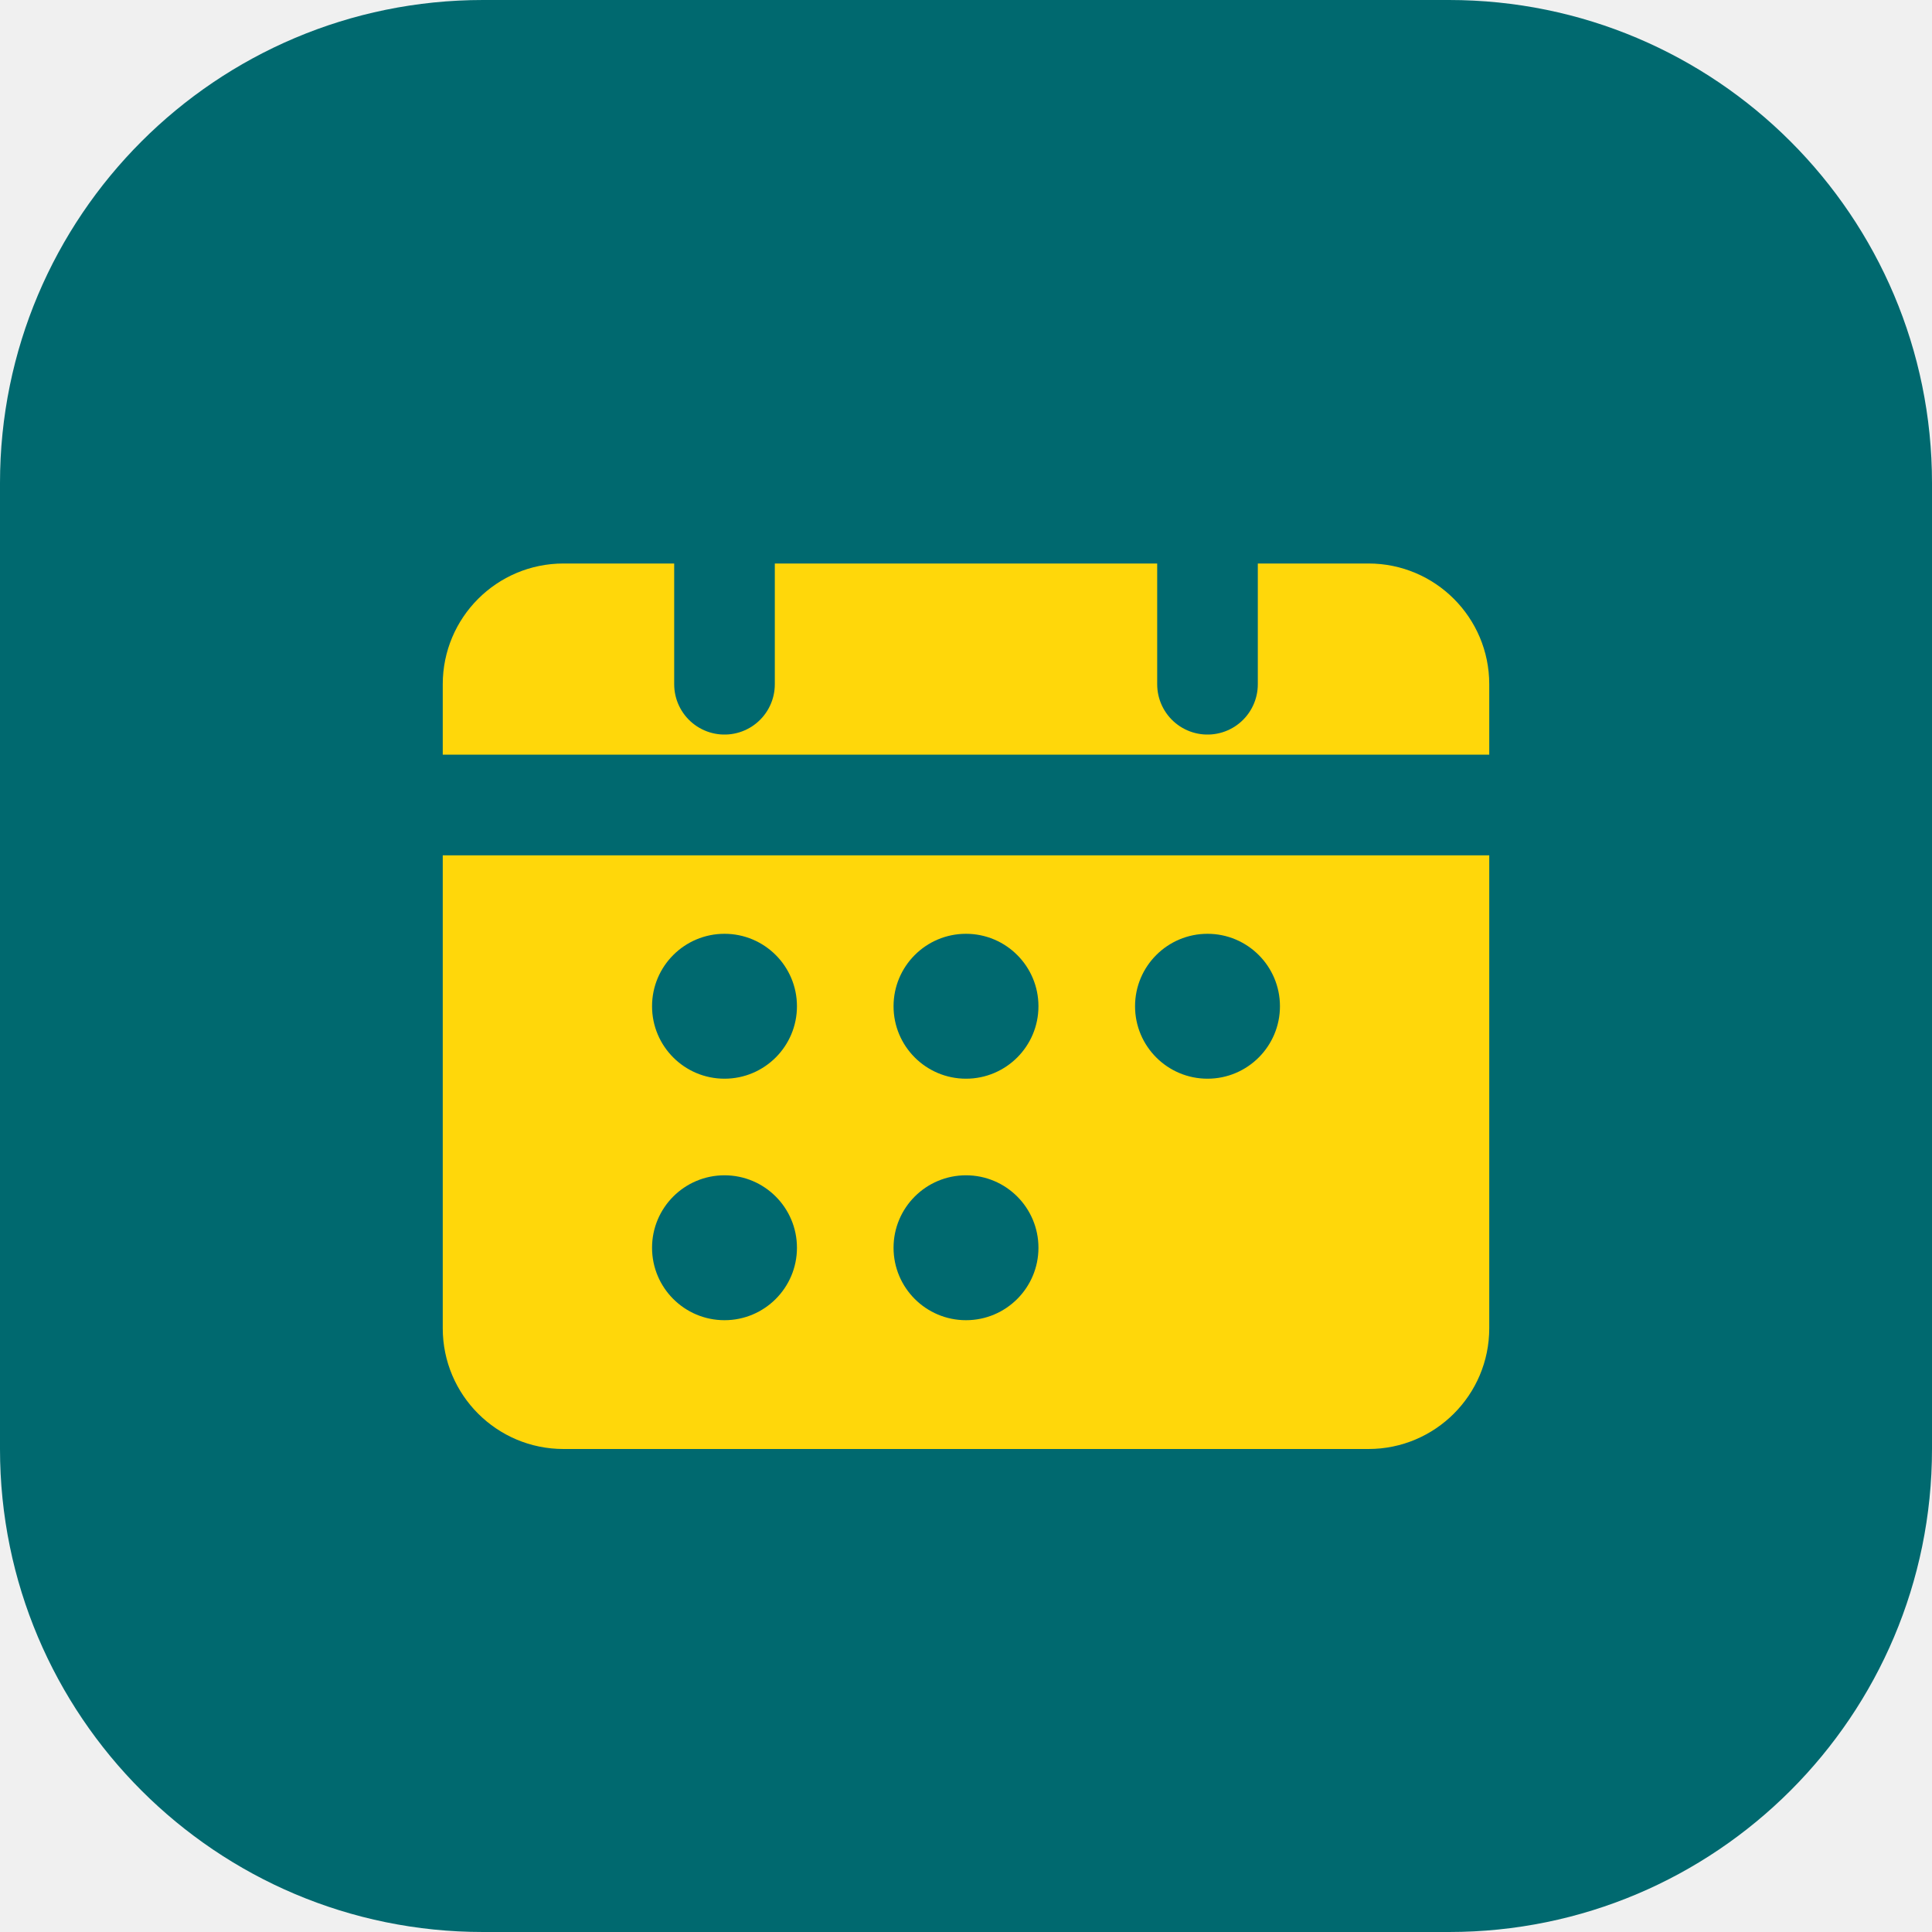
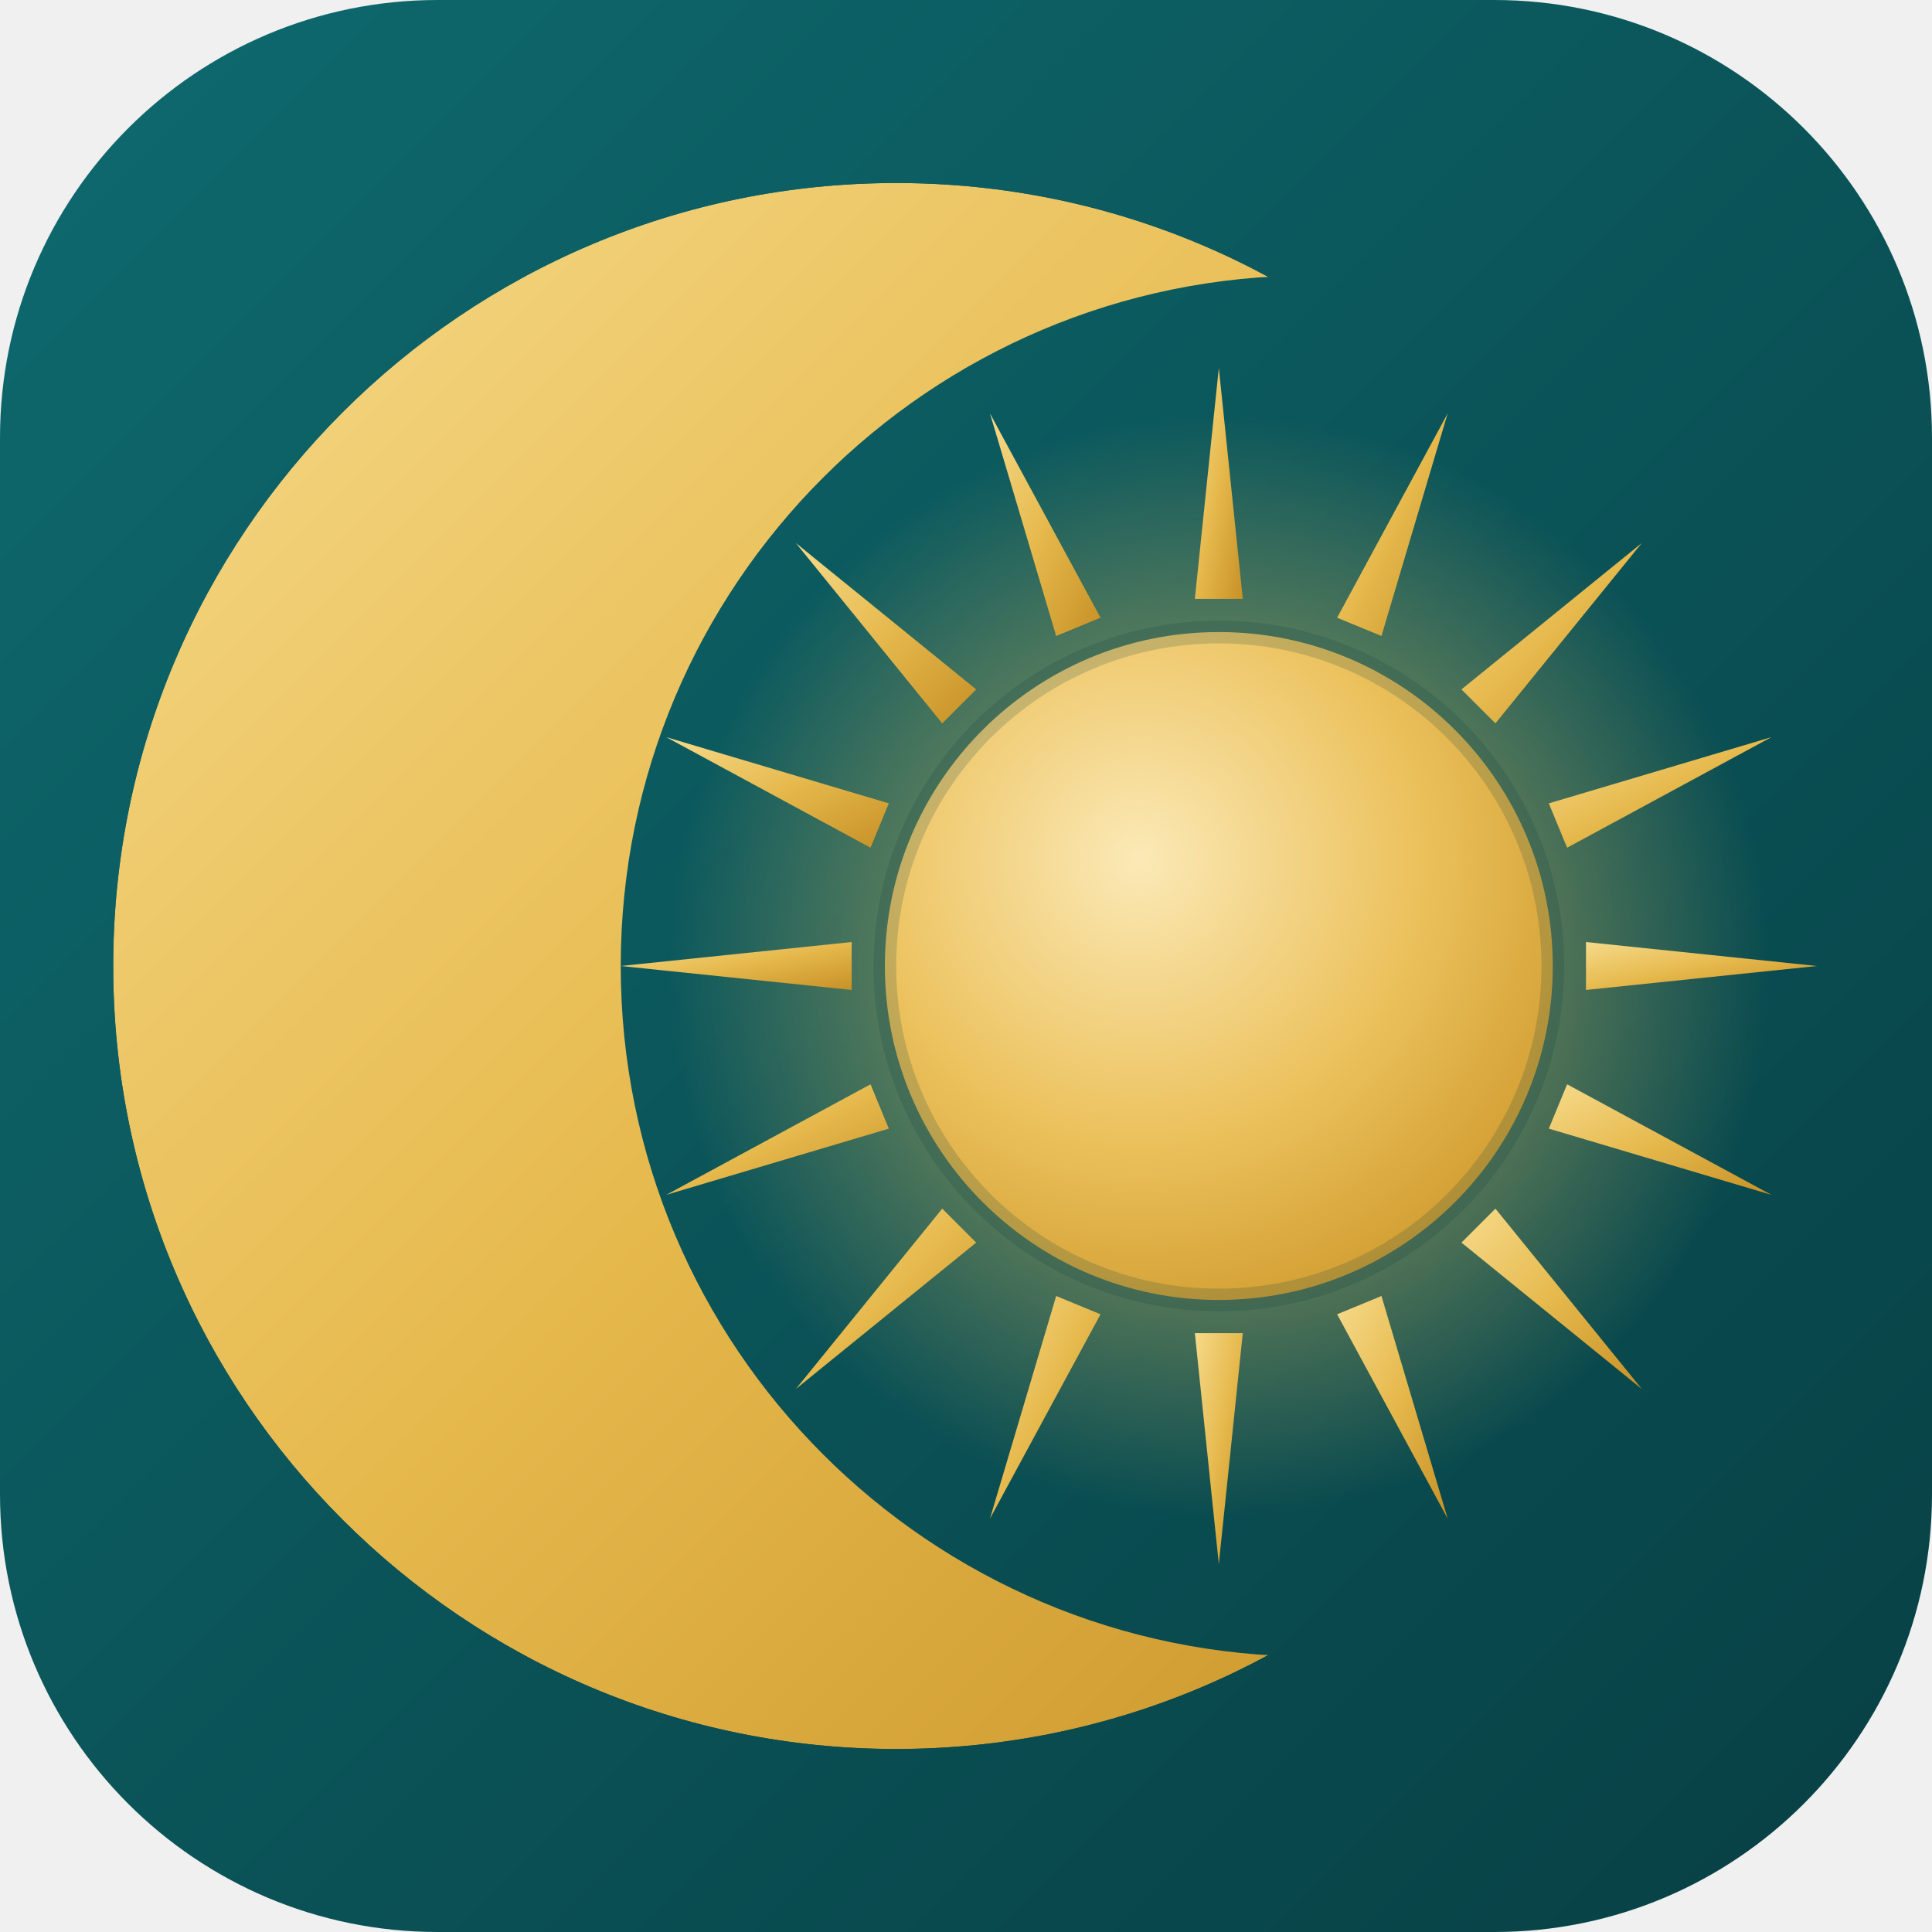
- <svg xmlns="http://www.w3.org/2000/svg" width="48" height="48" fill="none" viewBox="0 0 48 48">
-   <rect width="48" height="48" rx="12" fill="#00696f" />
-   <rect x="11" y="14" width="26" height="22" rx="3" fill="#ffd70a" />
-   <path stroke="#00696f" stroke-width="2.5" stroke-linecap="round" d="M11 20h26" />
-   <path stroke="#00696f" stroke-width="2.5" stroke-linecap="round" d="M18 11v6M30 11v6" />
-   <circle cx="18" cy="25" r="1.8" fill="#00696f" />
-   <circle cx="24" cy="25" r="1.8" fill="#00696f" />
-   <circle cx="30" cy="25" r="1.8" fill="#00696f" />
-   <circle cx="18" cy="31" r="1.8" fill="#00696f" />
-   <circle cx="24" cy="31" r="1.8" fill="#00696f" />
+ <svg xmlns="http://www.w3.org/2000/svg" viewBox="0 0 512 512">
+   <defs>
+     <linearGradient id="g" x1="0" y1="0" x2="1" y2="1">
+       <stop offset="0" stop-color="#f6da8a" />
+       <stop offset=".5" stop-color="#e6b94d" />
+       <stop offset="1" stop-color="#c79126" />
+     </linearGradient>
+     <radialGradient id="sun" cx="38%" cy="34%" r="75%">
+       <stop offset="0" stop-color="#fbe9b6" />
+       <stop offset=".55" stop-color="#ecc25e" />
+       <stop offset="1" stop-color="#cf9a2c" />
+     </radialGradient>
+     <radialGradient id="halo" cx="50%" cy="50%" r="50%">
+       <stop offset="0" stop-color="#ffe6a0" stop-opacity=".9" />
+       <stop offset="55%" stop-color="#f4c95e" stop-opacity=".35" />
+       <stop offset="100%" stop-color="#f4c95e" stop-opacity="0" />
+     </radialGradient>
+     <mask id="cres">
+       <rect width="100" height="100" fill="black" />
+       <circle cx="46.3" cy="50" r="41.5" fill="white" />
+       <circle cx="68.3" cy="50" r="36.6" fill="black" />
+     </mask>
+     <linearGradient id="bg" x1="0" y1="0" x2="1" y2="1">
+       <stop offset="0" stop-color="#0e6a6f" />
+       <stop offset="1" stop-color="#073f43" />
+     </linearGradient>
+   </defs>
+   <style>
+   .rays{transform-box:view-box;transform-origin:63.4px 50px;animation:vp-spin 26s linear infinite;}
+   .sun{transform-box:view-box;transform-origin:63.4px 50px;animation:vp-pulse 3.4s ease-in-out infinite;}
+   .halo{transform-box:view-box;transform-origin:63.4px 50px;animation:vp-glow 3.4s ease-in-out infinite;}
+   .crescent{animation:vp-cres 6s ease-in-out infinite;}
+   @keyframes vp-spin{to{transform:rotate(360deg);}}
+   @keyframes vp-pulse{0%,100%{transform:scale(1);}50%{transform:scale(1.05);}}
+   @keyframes vp-glow{0%,100%{opacity:.4;}50%{opacity:.85;}}
+   @keyframes vp-cres{0%,100%{opacity:.92;}50%{opacity:1;}}
+   @media (prefers-reduced-motion:reduce){.rays,.sun,.halo,.crescent{animation:none!important;}}
+ </style>
+   <rect width="512" height="512" rx="116" fill="url(#bg)" />
+   <svg x="6" y="6" width="500" height="500" viewBox="0 0 100 100">
+     <path class="crescent" d="M46.3 8.5 A41.5 41.5 0 1 0 46.3 91.5 A41.5 41.5 0 1 0 46.3 8.5 Z" mask="url(#cres)" fill="url(#g)" />
+     <circle class="halo" cx="63.4" cy="50" r="29.3" fill="url(#halo)" />
+     <g class="rays">
+       <path d="M62.13 30.54 L63.40 18.30 L64.67 30.54 Z" fill="url(#g)" />
+       <path d="M69.67 31.54 L75.53 20.71 L72.02 32.51 Z" fill="url(#g)" />
+       <path d="M76.26 35.34 L85.82 27.58 L78.06 37.14 Z" fill="url(#g)" />
+       <path d="M80.89 41.38 L92.69 37.87 L81.86 43.73 Z" fill="url(#g)" />
+       <path d="M82.86 48.73 L95.10 50.00 L82.86 51.27 Z" fill="url(#g)" />
+       <path d="M81.86 56.27 L92.69 62.13 L80.89 58.62 Z" fill="url(#g)" />
+       <path d="M78.06 62.86 L85.82 72.42 L76.26 64.66 Z" fill="url(#g)" />
+       <path d="M72.02 67.49 L75.53 79.29 L69.67 68.46 Z" fill="url(#g)" />
+       <path d="M64.67 69.46 L63.40 81.70 L62.13 69.46 Z" fill="url(#g)" />
+       <path d="M57.13 68.46 L51.27 79.29 L54.78 67.49 Z" fill="url(#g)" />
+       <path d="M50.54 64.66 L40.98 72.42 L48.74 62.86 Z" fill="url(#g)" />
+       <path d="M45.91 58.62 L34.11 62.13 L44.94 56.27 Z" fill="url(#g)" />
+       <path d="M43.94 51.27 L31.70 50.00 L43.94 48.73 Z" fill="url(#g)" />
+       <path d="M44.94 43.73 L34.11 37.87 L45.91 41.38 Z" fill="url(#g)" />
+       <path d="M48.74 37.14 L40.98 27.58 L50.54 35.34 Z" fill="url(#g)" />
+       <path d="M54.78 32.51 L51.27 20.71 L57.13 31.54 Z" fill="url(#g)" />
+     </g>
+     <g class="sun">
+       <circle cx="63.4" cy="50" r="17.7" fill="url(#sun)" />
+       <circle cx="63.4" cy="50" r="17.7" fill="none" stroke="#073f43" stroke-width="1.2" opacity=".18" />
+     </g>
+   </svg>
</svg>
